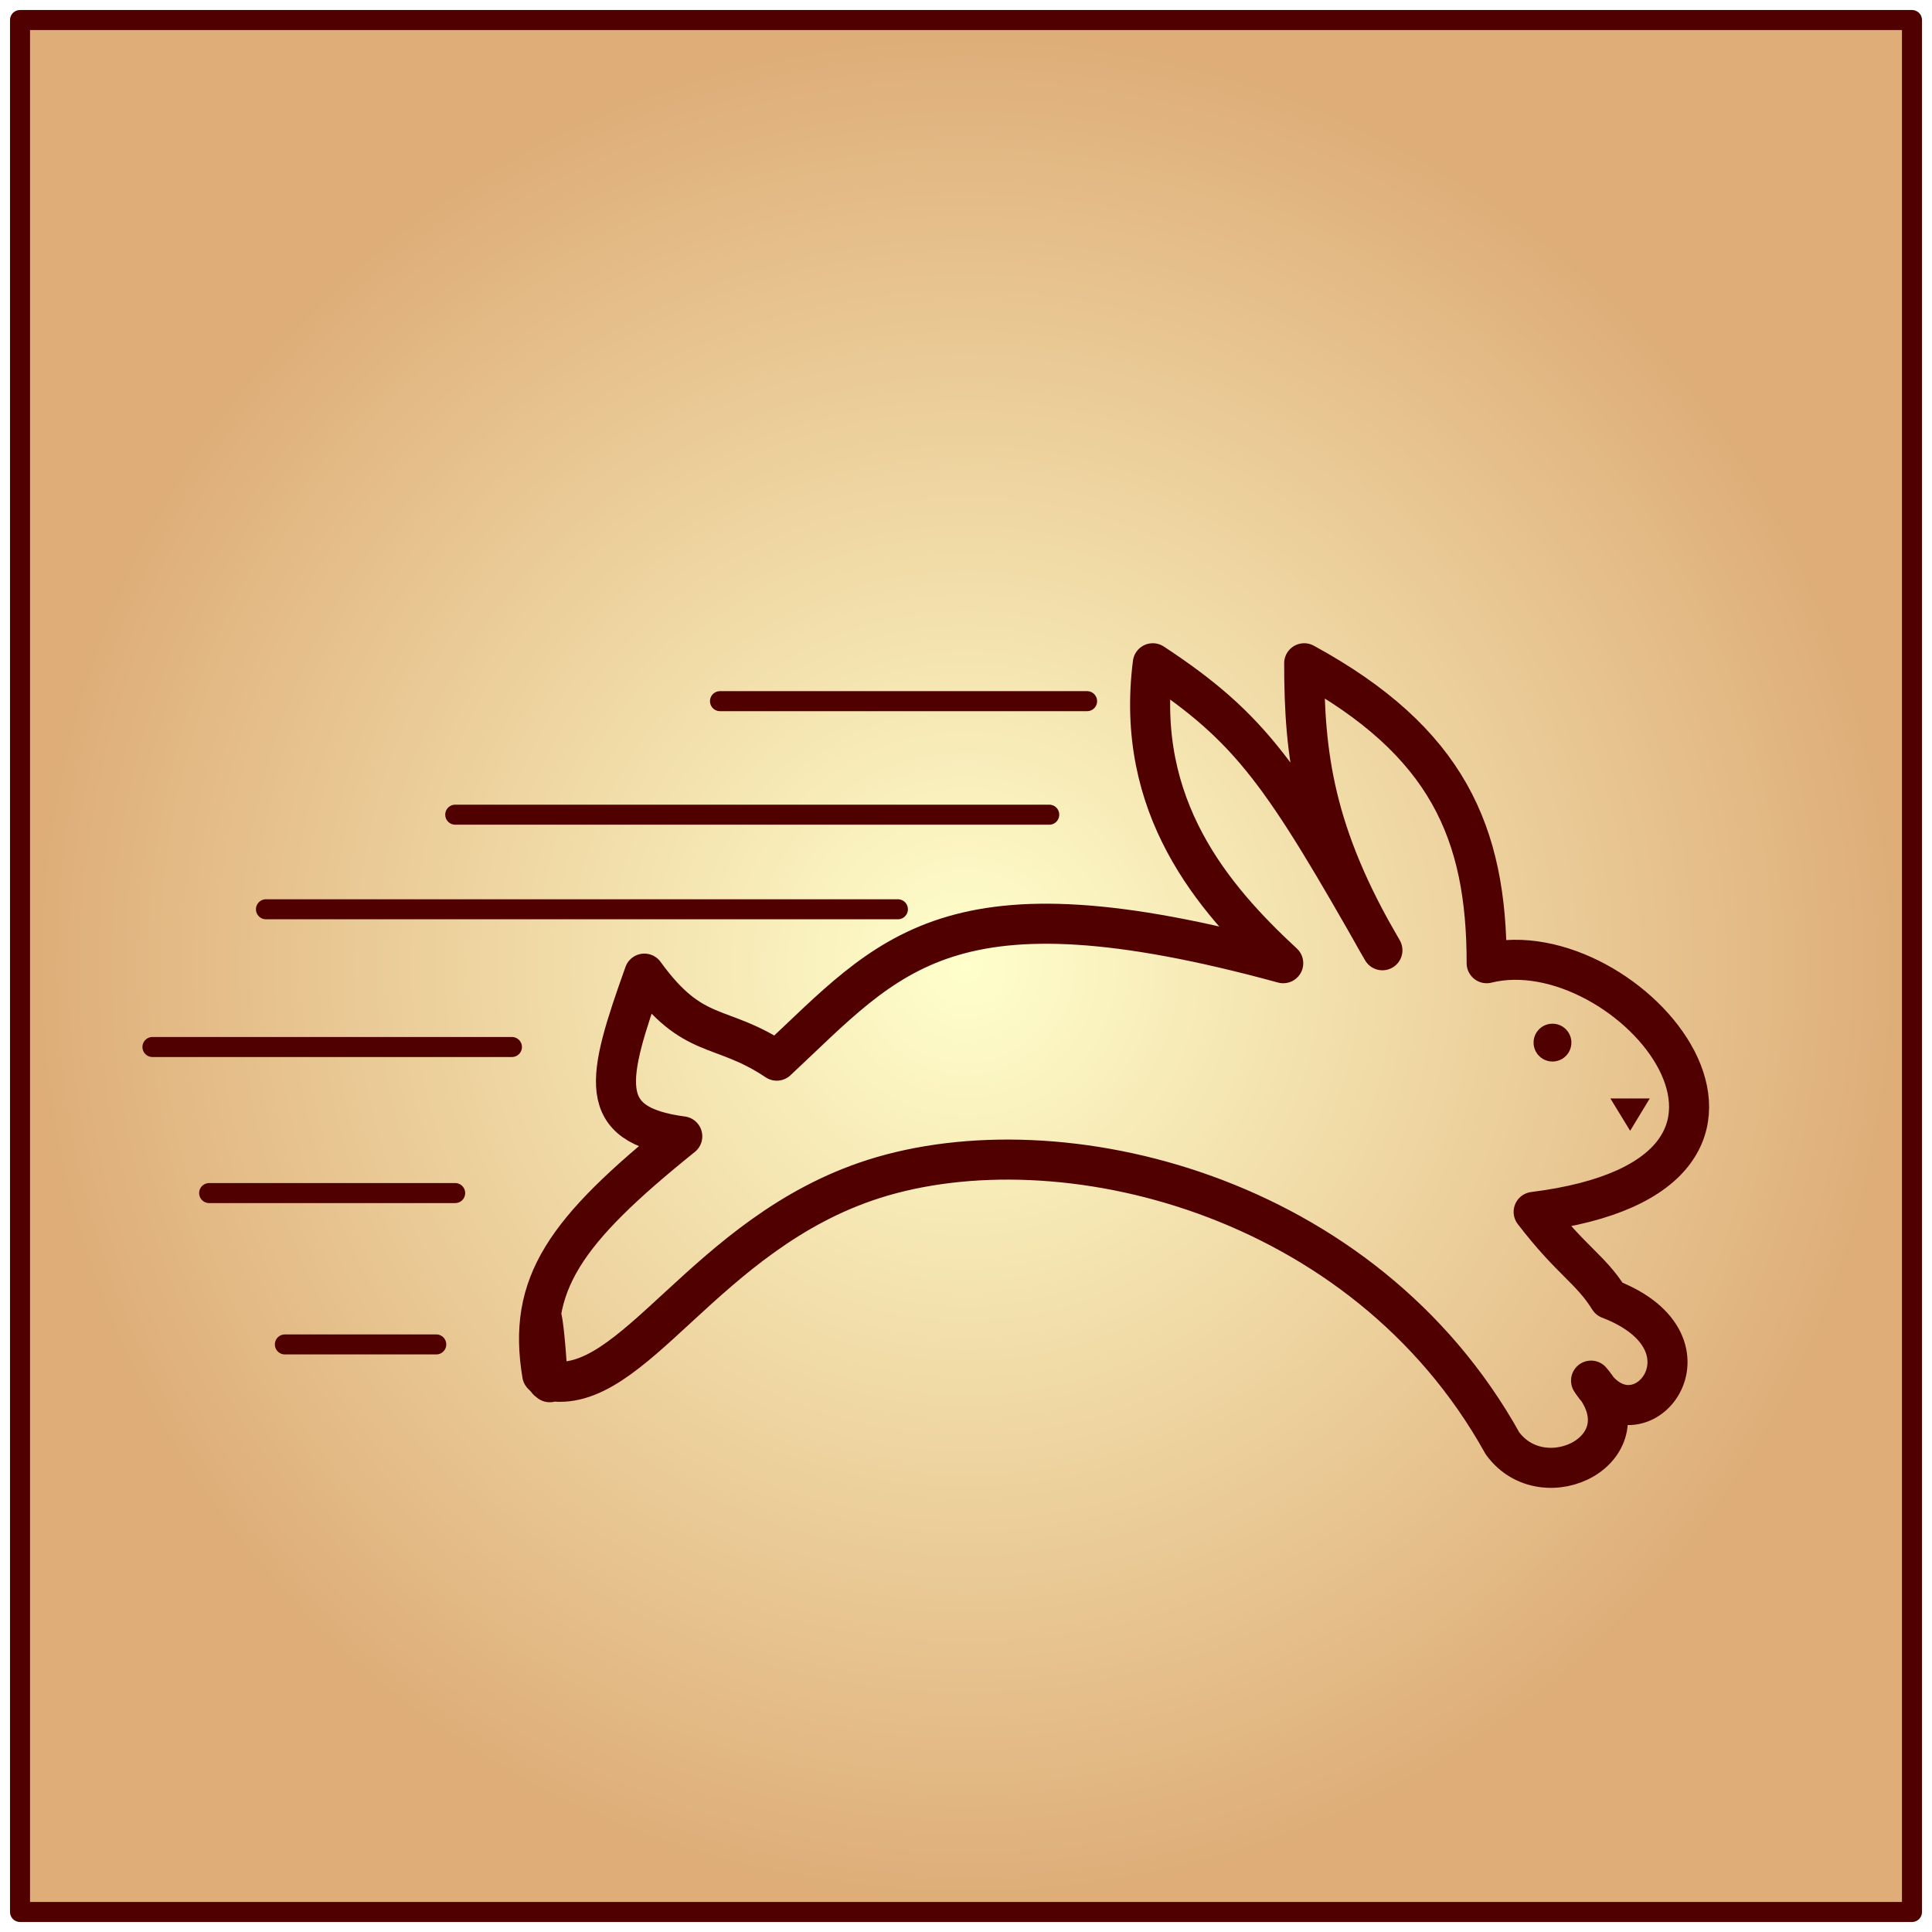
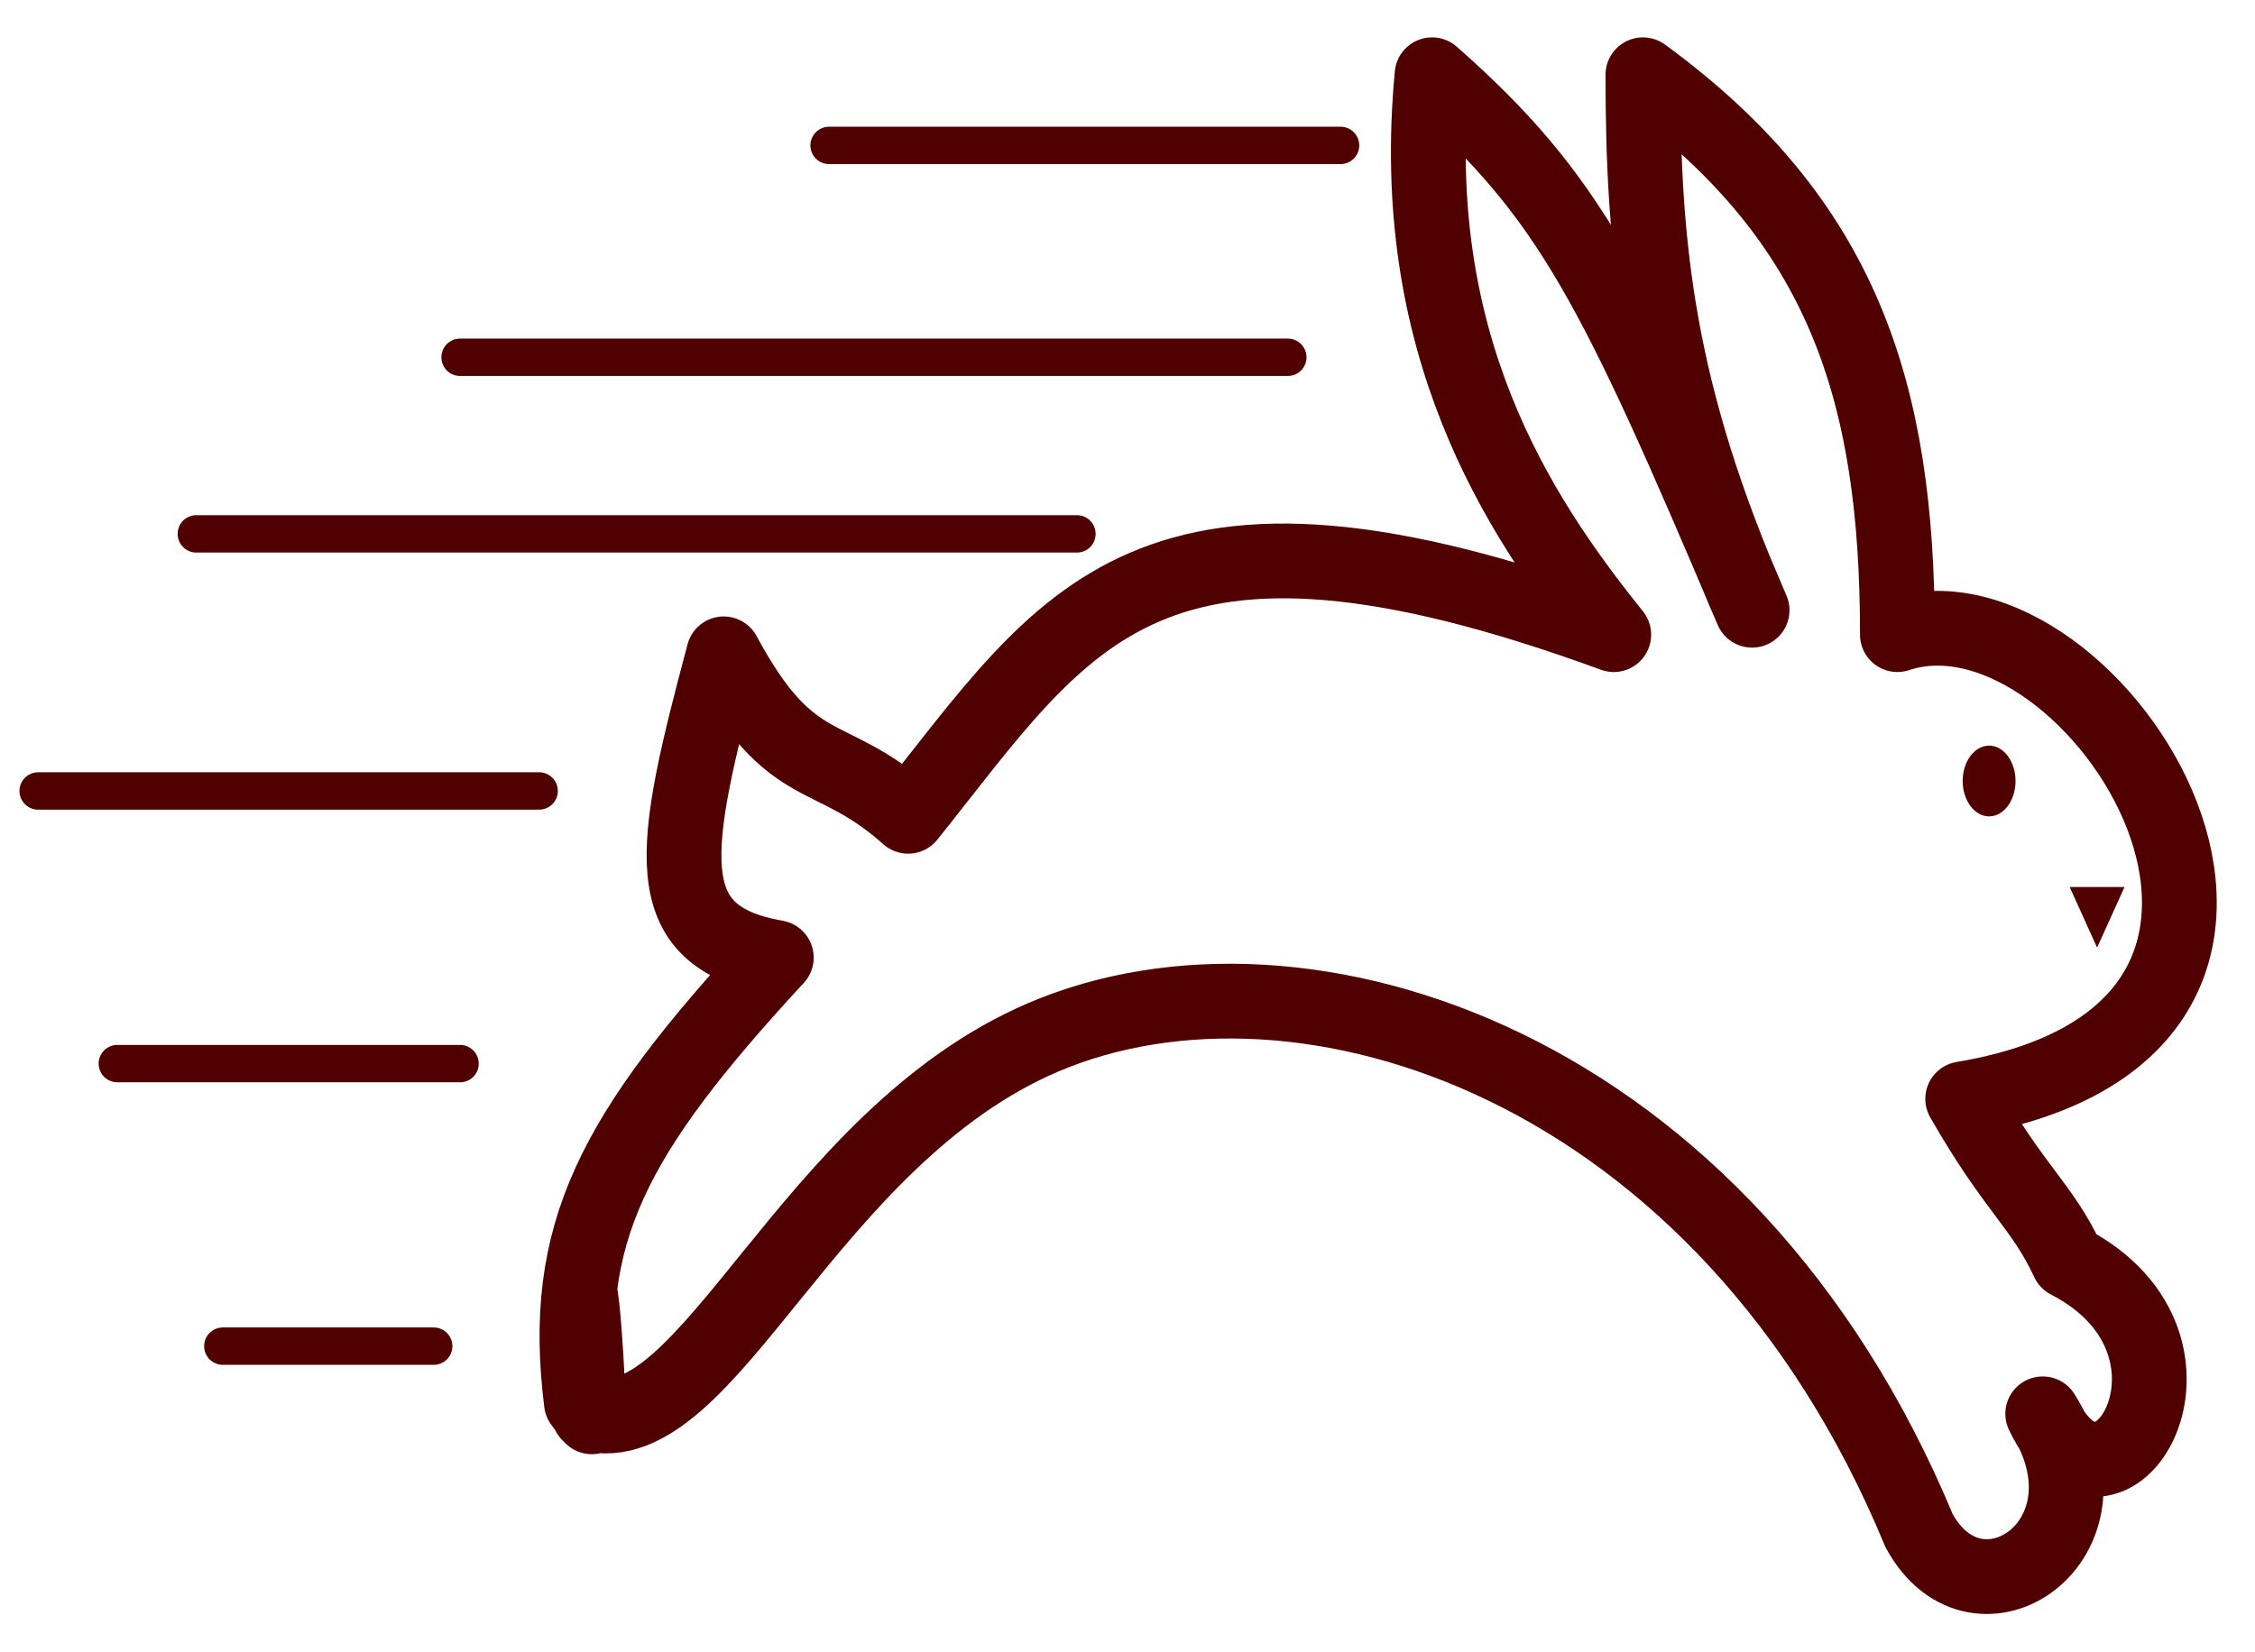
- <svg xmlns="http://www.w3.org/2000/svg" xmlns:ns1="http://schemas.microsoft.com/visio/2003/SVGExtensions/" width="2.01in" height="2.01in" viewBox="0 0 144.732 144.732" xml:space="preserve" color-interpolation-filters="sRGB" class="st5">
+ <svg xmlns="http://www.w3.org/2000/svg" xmlns:ns1="http://schemas.microsoft.com/visio/2003/SVGExtensions/" width="1.256in" height="0.92in" viewBox="0 0 90.403 66.27" xml:space="preserve" color-interpolation-filters="sRGB" class="st4">
  <ns1:documentProperties ns1:langID="1033" ns1:metric="true" ns1:viewMarkup="false" />
  <style type="text/css">
	
- 		.st1 {fill:url(#grad40-4);stroke:#510000;stroke-linecap:round;stroke-linejoin:round;stroke-width:1.5}
- 		.st2 {fill:none;stroke:#510000;stroke-linecap:round;stroke-linejoin:round;stroke-width:3}
- 		.st3 {stroke:#510000;stroke-linecap:round;stroke-linejoin:round;stroke-width:1.5}
- 		.st4 {fill:#510000;stroke:none;stroke-linecap:round;stroke-linejoin:round;stroke-width:0.24}
- 		.st5 {fill:none;fill-rule:evenodd;font-size:12;overflow:visible;stroke-linecap:square;stroke-miterlimit:3}
+ 		.st1 {fill:none;stroke:#510000;stroke-linecap:round;stroke-linejoin:round;stroke-width:3}
+ 		.st2 {stroke:#510000;stroke-linecap:round;stroke-linejoin:round;stroke-width:1.5}
+ 		.st3 {fill:#510000;stroke:none;stroke-linecap:round;stroke-linejoin:round;stroke-width:0.24}
+ 		.st4 {fill:none;fill-rule:evenodd;font-size:12;overflow:visible;stroke-linecap:square;stroke-miterlimit:3}
	
	</style>
-   <defs id="Patterns_And_Gradients">
-     <radialGradient id="grad40-4" ns1:fillPattern="40" ns1:foreground="#ffffcc" ns1:background="#dead78" cx="0.5" cy="0.5" r="0.5">
-       <stop offset="0" style="stop-color:#ffffcc;stop-opacity:1" />
-       <stop offset="1" style="stop-color:#dead78;stop-opacity:1" />
-     </radialGradient>
-   </defs>
  <g ns1:mID="0" ns1:index="1" ns1:groupContext="foregroundPage">
    <ns1:pageProperties ns1:drawingScale="0.0393701" ns1:pageScale="0.0393701" ns1:drawingUnits="24" ns1:shadowOffsetX="8.50394" ns1:shadowOffsetY="-8.50394" />
-     <g id="shape2-1" ns1:mID="2" ns1:groupContext="shape" transform="translate(1.5,-1.5)">
+     <g id="shape2-1" ns1:mID="2" ns1:groupContext="shape" transform="translate(23.1109,-3)">
+       <path d="M0.48 59.74 C5.25 60.99 9.24 48.68 18.71 44.63 C29.1 40.19 46.08 45.69 53.85 64.43 C56.19 68.73 62.02 64.82        58.81 59.74 C61.44 65.21 66.39 57 59.83 53.62 C58.77 51.35 57.71 50.79 55.6 47.1 C72.52 44.27 60.89 25.84        52.98 28.47 C52.98 18.7 50.79 11.86 42.77 6 C42.77 12.84 43.31 18.75 47.15 27.49 C41.6 14.4 39.85 10.89        34.31 6 C33.29 16.75 37.67 23.59 41.6 28.47 C22.81 21.59 19.64 27.83 13.29 35.76 C10.12 32.93 8.64 34.35        5.89 29.24 C3.77 37.18 3.14 40.58 8 41.43 C1.45 48.52 -0.67 52.49 0.18 59.29 L0.6 59.86 L0.6 59.86 C-0.25        54.19 0.18 52.49 0.48 59.74 Z" class="st1" />
+     </g>
+     <g id="shape3-3" ns1:mID="3" ns1:groupContext="shape" transform="translate(43.1723,87.6953) rotate(180)">
+       <path d="M0 66.27 L35.33 66.27" class="st2" />
+     </g>
+     <g id="shape4-6" ns1:mID="4" ns1:groupContext="shape" transform="translate(78.7102,-33.5063)">
      <ns1:userDefs>
        <ns1:ud ns1:nameU="visVersion" ns1:val="VT0(14):26" />
      </ns1:userDefs>
-       <rect x="0" y="3" width="141.732" height="141.732" class="st1" />
+       <path d="M0 64.85 A1.058 1.417 0 0 1 2.12 64.85 A1.058 1.417 0 0 1 0 64.85 Z" class="st3" />
    </g>
-     <g id="shape3-5" ns1:mID="3" ns1:groupContext="shape" transform="translate(40.3806,-34.7732)">
-       <path d="M0.65 138.2 C7.04 139.45 12.38 127.14 25.08 123.09 C38.99 118.66 61.75 124.15 72.17 142.89 C75.29 147.19 83.11        143.28 78.81 138.2 C82.33 143.67 88.97 135.46 80.17 132.08 C78.76 129.82 77.34 129.25 74.51 125.56 C97.18        122.73 81.59 104.3 70.99 106.93 C70.99 97.16 68.06 90.32 57.32 84.46 C57.32 91.3 58.03 97.21 63.18 105.96        C55.75 92.86 53.41 89.35 45.98 84.46 C44.61 95.21 50.48 102.05 55.75 106.93 C30.57 100.05 26.32 106.29 17.81        114.23 C13.56 111.39 11.58 112.81 7.89 107.71 C5.06 115.64 4.21 119.04 10.73 119.9 C1.94 126.98 -0.9 130.95        0.24 137.75 L0.8 138.32 L0.8 138.32 C-0.33 132.65 0.24 130.95 0.65 138.2 Z" class="st2" />
+     <g id="shape5-8" ns1:mID="5" ns1:groupContext="shape" transform="translate(51.6337,80.6087) rotate(180)">
+       <path d="M0 66.27 L33.21 66.27" class="st2" />
    </g>
-     <g id="shape4-7" ns1:mID="4" ns1:groupContext="shape" transform="translate(67.2638,212.846) rotate(180)">
-       <path d="M0 144.73 L47.34 144.73" class="st3" />
+     <g id="shape6-11" ns1:mID="6" ns1:groupContext="shape" transform="translate(53.7491,72.1048) rotate(180)">
+       <path d="M0 66.27 L20.52 66.27" class="st2" />
    </g>
-     <g id="shape5-10" ns1:mID="5" ns1:groupContext="shape" transform="translate(114.886,-65.2795)">
+     <g id="shape7-14" ns1:mID="7" ns1:groupContext="shape" transform="translate(21.5958,98.013) rotate(180)">
+       <path d="M0 66.27 L20.1 66.27" class="st2" />
+     </g>
+     <g id="shape8-17" ns1:mID="8" ns1:groupContext="shape" transform="translate(17.3651,120.294) rotate(180)">
+       <path d="M0 66.27 L8.46 66.27" class="st2" />
+     </g>
+     <g id="shape9-20" ns1:mID="9" ns1:groupContext="shape" transform="translate(18.4228,108.955) rotate(180)">
+       <path d="M0 66.27 L13.75 66.27" class="st2" />
+     </g>
+     <g id="shape10-23" ns1:mID="10" ns1:groupContext="shape" transform="translate(83.1524,101.869) scale(1,-1)">
      <ns1:userDefs>
        <ns1:ud ns1:nameU="visVersion" ns1:val="VT0(14):26" />
      </ns1:userDefs>
-       <path d="M0 143.31 A1.417 1.417 0 0 1 2.83 143.31 A1.417 1.417 0 1 1 -0 143.31 Z" class="st4" />
-     </g>
-     <g id="shape6-12" ns1:mID="6" ns1:groupContext="shape" transform="translate(78.6024,205.76) rotate(180)">
-       <path d="M0 144.73 L44.5 144.73" class="st3" />
-     </g>
-     <g id="shape7-15" ns1:mID="7" ns1:groupContext="shape" transform="translate(81.437,197.256) rotate(180)">
-       <path d="M0 144.73 L27.5 144.73" class="st3" />
-     </g>
-     <g id="shape8-18" ns1:mID="8" ns1:groupContext="shape" transform="translate(38.3504,223.164) rotate(180)">
-       <path d="M0 144.73 L26.93 144.73" class="st3" />
-     </g>
-     <g id="shape9-21" ns1:mID="9" ns1:groupContext="shape" transform="translate(32.6811,245.445) rotate(180)">
-       <path d="M0 144.73 L11.34 144.73" class="st3" />
-     </g>
-     <g id="shape10-24" ns1:mID="10" ns1:groupContext="shape" transform="translate(34.0984,234.106) rotate(180)">
-       <path d="M0 144.73 L18.43 144.73" class="st3" />
-     </g>
-     <g id="shape11-27" ns1:mID="11" ns1:groupContext="shape" transform="translate(120.839,227.02) scale(1,-1)">
-       <ns1:userDefs>
-         <ns1:ud ns1:nameU="visVersion" ns1:val="VT0(14):26" />
-       </ns1:userDefs>
-       <path d="M2.75 144.73 L1.28 142.31 L-0.2 144.73 L2.75 144.73 Z" class="st4" />
+       <path d="M2.05 66.27 L0.95 63.84 L-0.15 66.27 L2.05 66.27 Z" class="st3" />
    </g>
  </g>
</svg>
